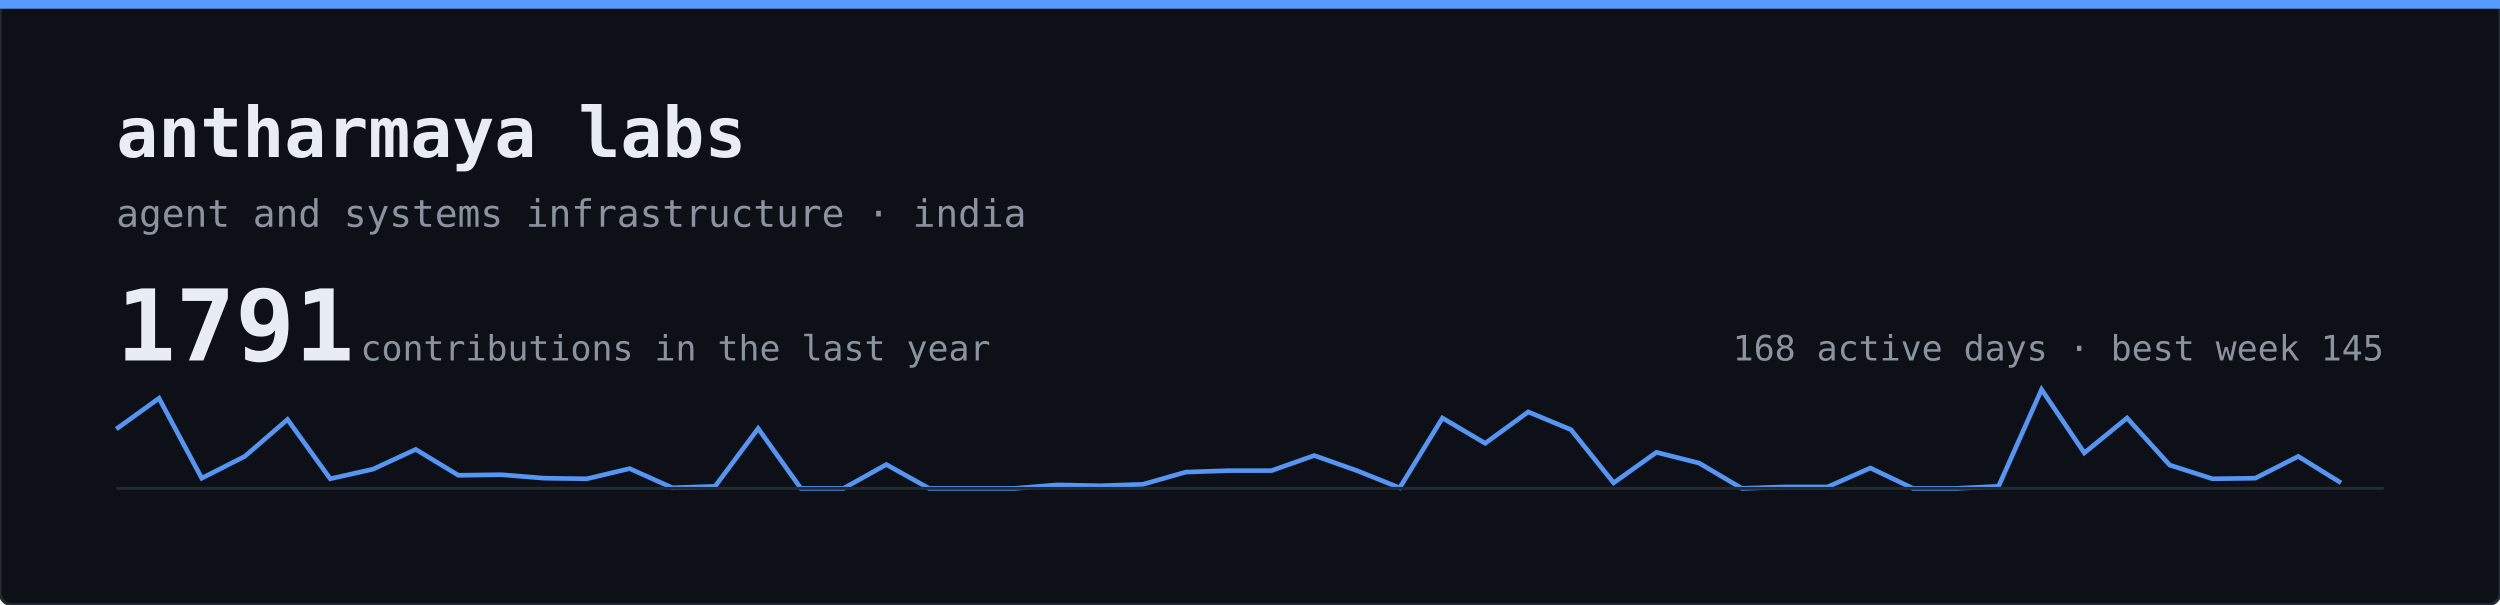
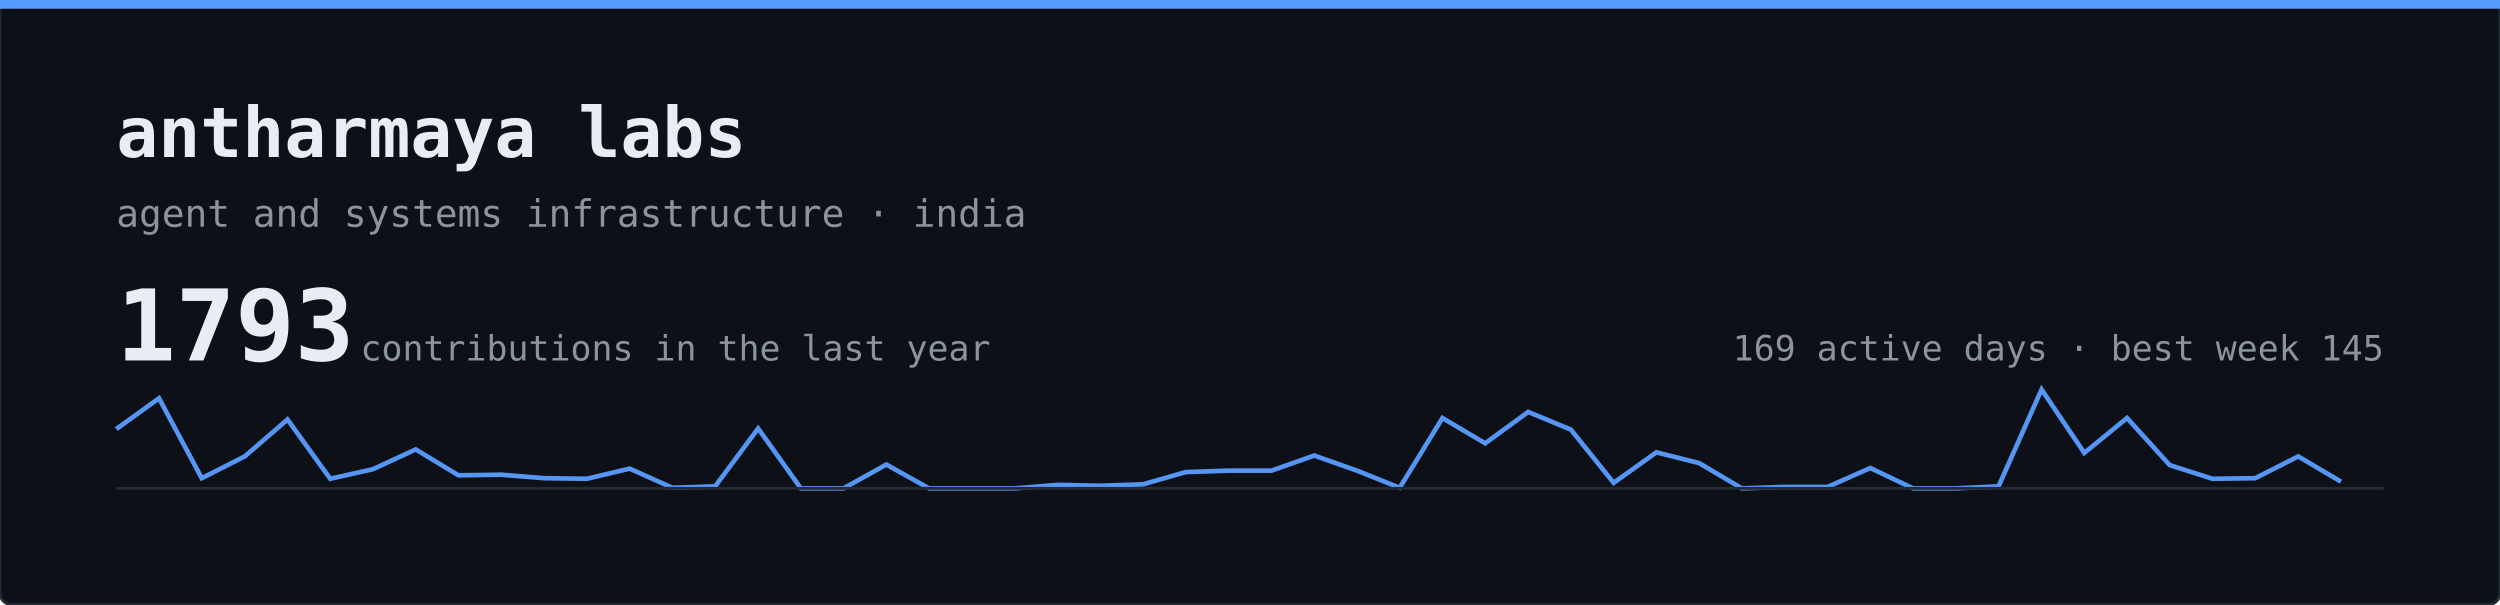
- <svg xmlns="http://www.w3.org/2000/svg" width="860" height="208" viewBox="0 0 860 208" role="img" aria-label="antharmaya labs. 1791 contributions in the last year.">
+ <svg xmlns="http://www.w3.org/2000/svg" width="860" height="208" viewBox="0 0 860 208" role="img" aria-label="antharmaya labs. 1793 contributions in the last year.">
  <rect width="860" height="208" rx="4" fill="#0d1117" stroke="#232b34" stroke-width="1" />
  <rect width="860" height="3" fill="#589bff" />
  <text x="40" y="54" font-family="ui-monospace,SFMono-Regular,'SF Mono','JetBrains Mono',Menlo,Consolas,'DejaVu Sans Mono',monospace" font-size="24" font-weight="700" fill="#e8edf3">antharmaya labs</text>
  <text x="40" y="78" font-family="ui-monospace,SFMono-Regular,'SF Mono','JetBrains Mono',Menlo,Consolas,'DejaVu Sans Mono',monospace" font-size="13" fill="#8b949e">agent and systems infrastructure · india</text>
-   <text x="40" y="124" font-family="ui-monospace,SFMono-Regular,'SF Mono','JetBrains Mono',Menlo,Consolas,'DejaVu Sans Mono',monospace" font-size="34" font-weight="700" fill="#e8edf3">1791</text>
+   <text x="40" y="124" font-family="ui-monospace,SFMono-Regular,'SF Mono','JetBrains Mono',Menlo,Consolas,'DejaVu Sans Mono',monospace" font-size="34" font-weight="700" fill="#e8edf3">1793</text>
  <text x="124" y="124" font-family="ui-monospace,SFMono-Regular,'SF Mono','JetBrains Mono',Menlo,Consolas,'DejaVu Sans Mono',monospace" font-size="12" fill="#8b949e">contributions in the last year</text>
-   <text x="820" y="124" font-family="ui-monospace,SFMono-Regular,'SF Mono','JetBrains Mono',Menlo,Consolas,'DejaVu Sans Mono',monospace" font-size="12" fill="#8b949e" text-anchor="end">168 active days  ·  best week 145</text>
-   <polyline points="40.0,147.6 54.7,137.0 69.4,164.5 84.2,157.0 98.9,144.3 113.6,164.7 128.3,161.4 143.0,154.6 157.7,163.5 172.5,163.3 187.2,164.5 201.9,164.7 216.6,161.2 231.3,167.8 246.0,167.3 260.8,147.4 275.5,168.0 290.2,168.0 304.9,159.8 319.6,168.0 334.3,168.0 349.1,168.0 363.8,166.8 378.5,167.1 393.2,166.6 407.9,162.4 422.6,161.9 437.4,161.9 452.1,156.7 466.8,161.9 481.5,167.8 496.2,143.8 510.9,152.5 525.7,141.7 540.4,147.8 555.1,166.1 569.8,155.6 584.5,159.3 599.2,168.0 614.0,167.5 628.7,167.5 643.4,161.0 658.1,168.0 672.8,168.0 687.5,167.3 702.3,134.0 717.0,155.8 731.7,143.8 746.4,160.0 761.1,164.7 775.8,164.5 790.6,157.0 805.3,166.1" fill="none" stroke="#589bff" stroke-width="1.6" opacity="0.95" />
+   <text x="820" y="124" font-family="ui-monospace,SFMono-Regular,'SF Mono','JetBrains Mono',Menlo,Consolas,'DejaVu Sans Mono',monospace" font-size="12" fill="#8b949e" text-anchor="end">169 active days  ·  best week 145</text>
+   <polyline points="40.0,147.6 54.7,137.0 69.4,164.5 84.2,157.0 98.9,144.3 113.6,164.7 128.3,161.4 143.0,154.6 157.7,163.5 172.5,163.3 187.2,164.5 201.9,164.7 216.6,161.2 231.3,167.8 246.0,167.3 260.8,147.4 275.5,168.0 290.2,168.0 304.9,159.8 319.6,168.0 334.3,168.0 349.1,168.0 363.8,166.8 378.5,167.1 393.2,166.6 407.9,162.4 422.6,161.9 437.4,161.9 452.1,156.7 466.8,161.9 481.5,167.8 496.2,143.8 510.9,152.5 525.7,141.7 540.4,147.8 555.1,166.1 569.8,155.6 584.5,159.3 599.2,168.0 614.0,167.5 628.7,167.5 643.4,161.0 658.1,168.0 672.8,168.0 687.5,167.3 702.3,134.0 717.0,155.8 731.7,143.8 746.4,160.0 761.1,164.7 775.8,164.5 790.6,157.0 805.3,165.7" fill="none" stroke="#589bff" stroke-width="1.6" opacity="0.95" />
  <line x1="40" y1="168" x2="820" y2="168" stroke="#232b34" stroke-width="1" />
</svg>
